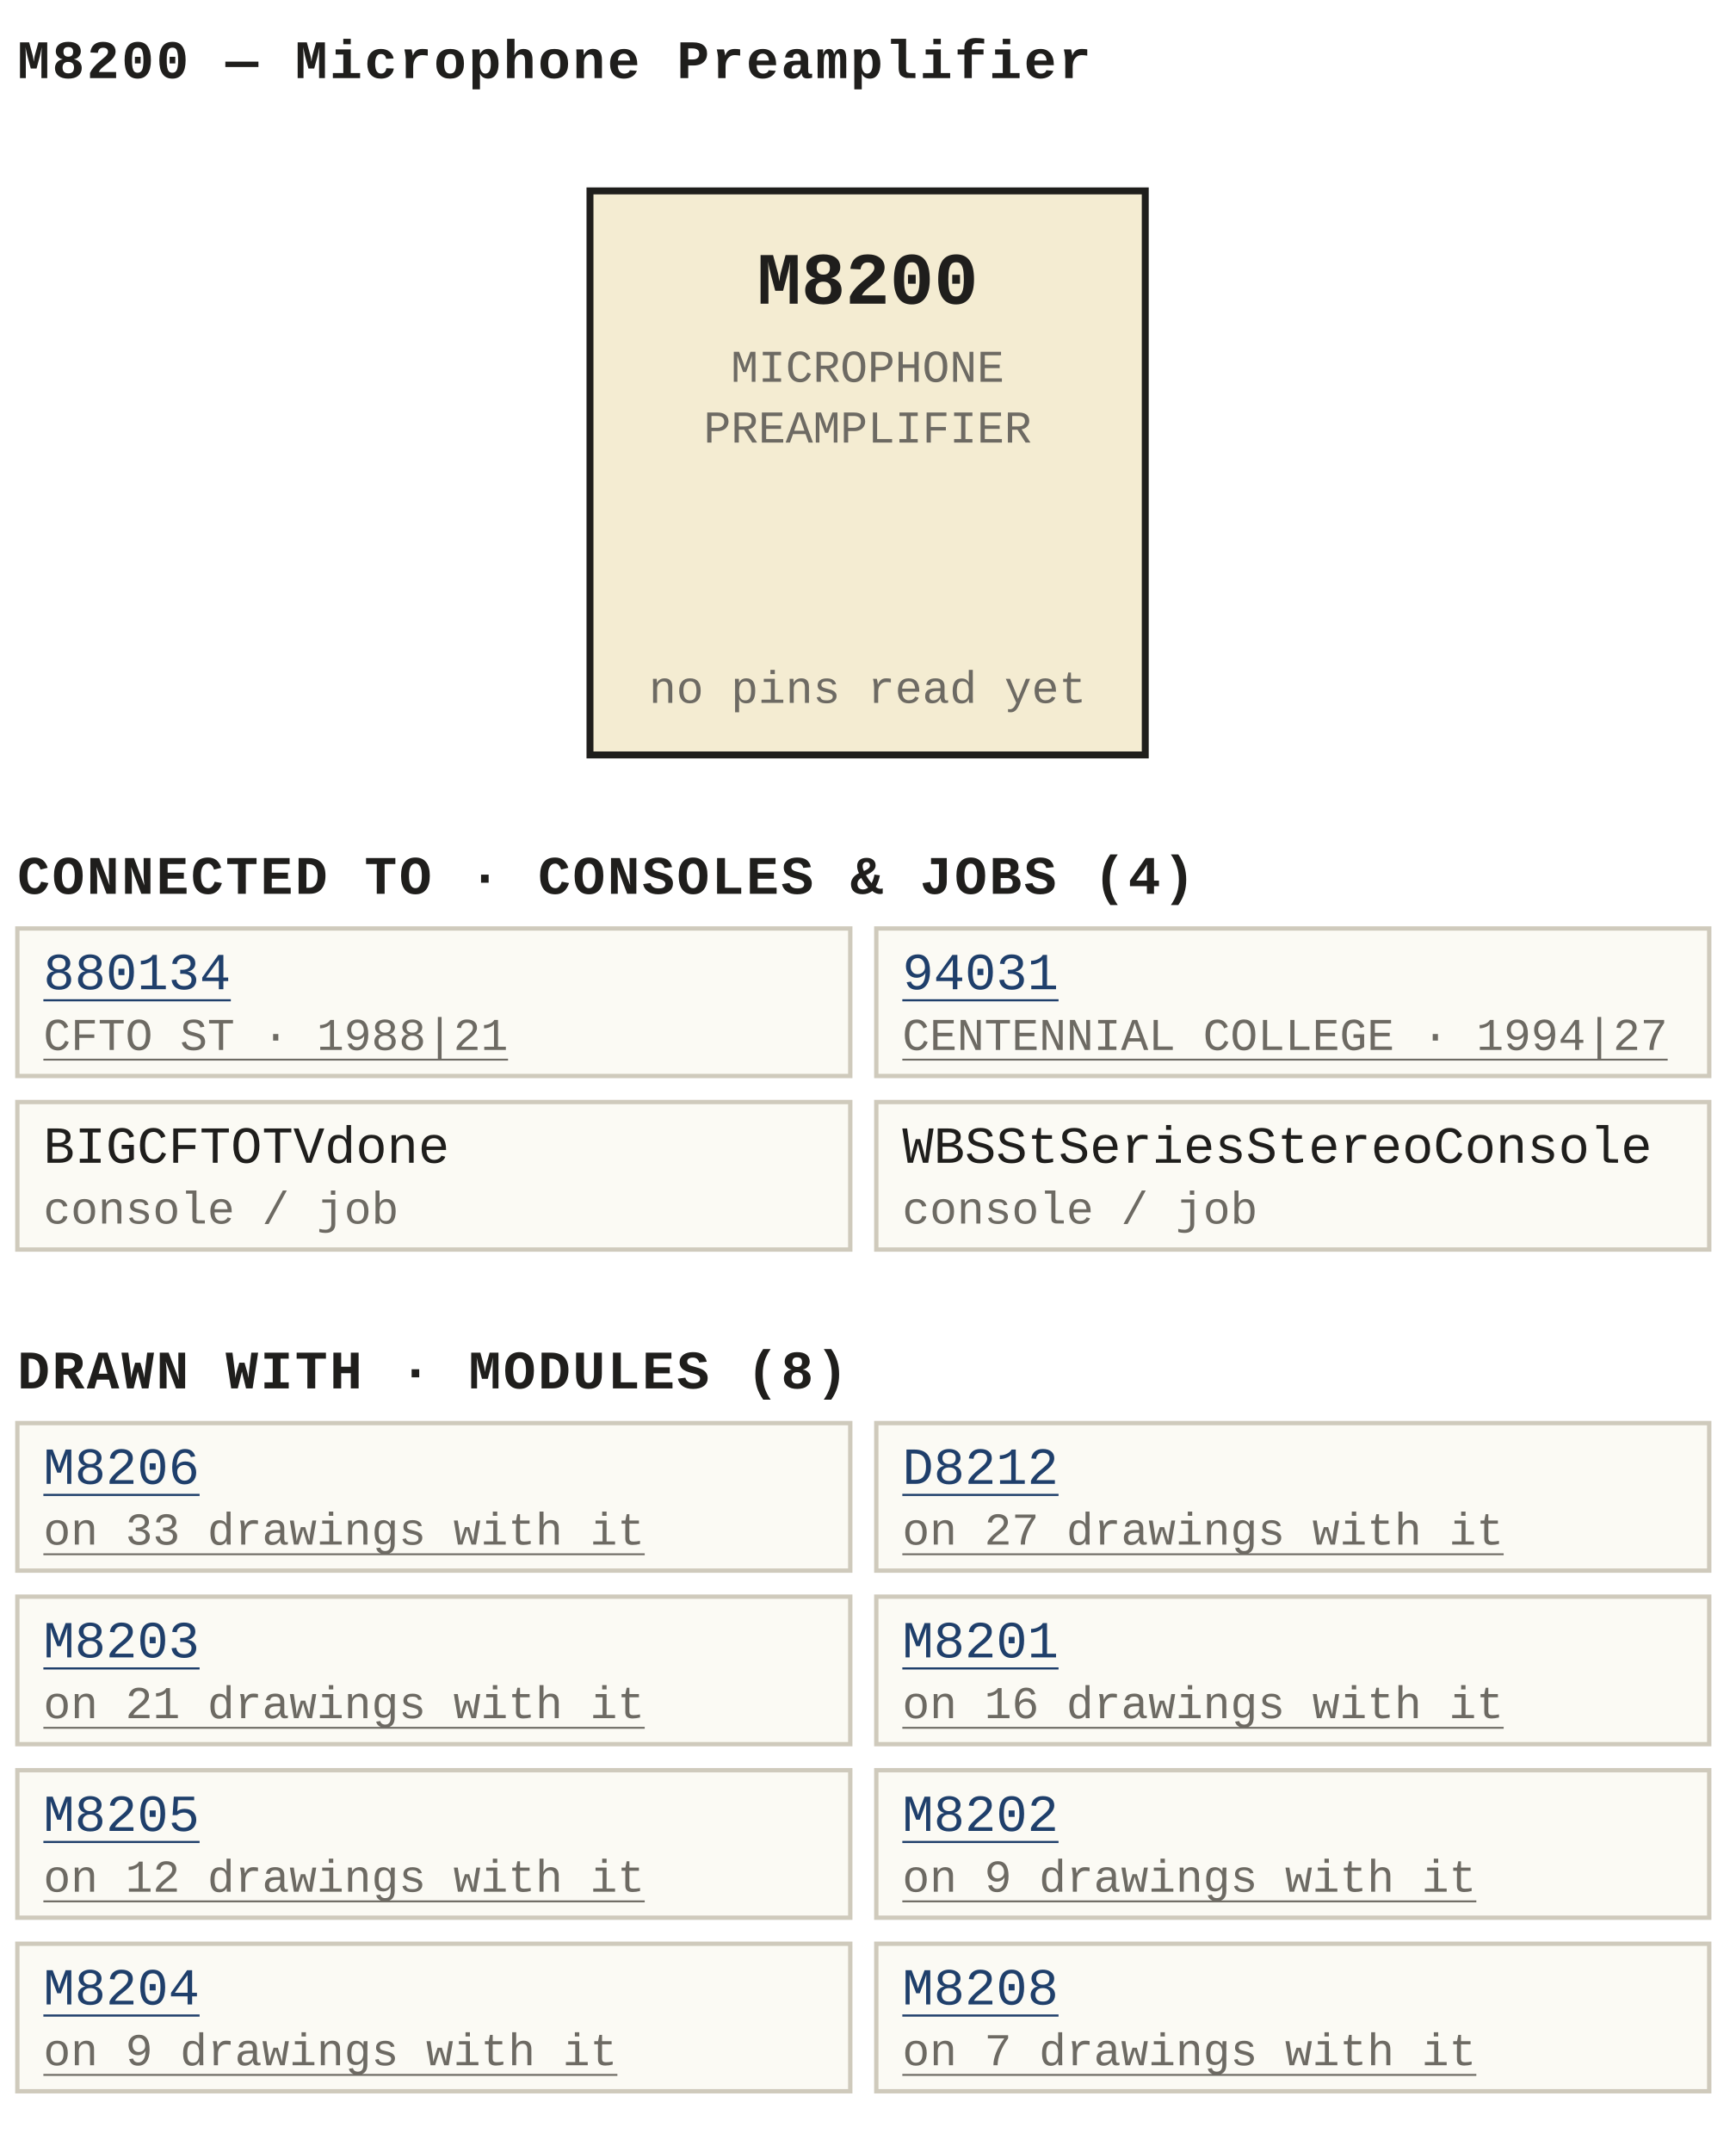
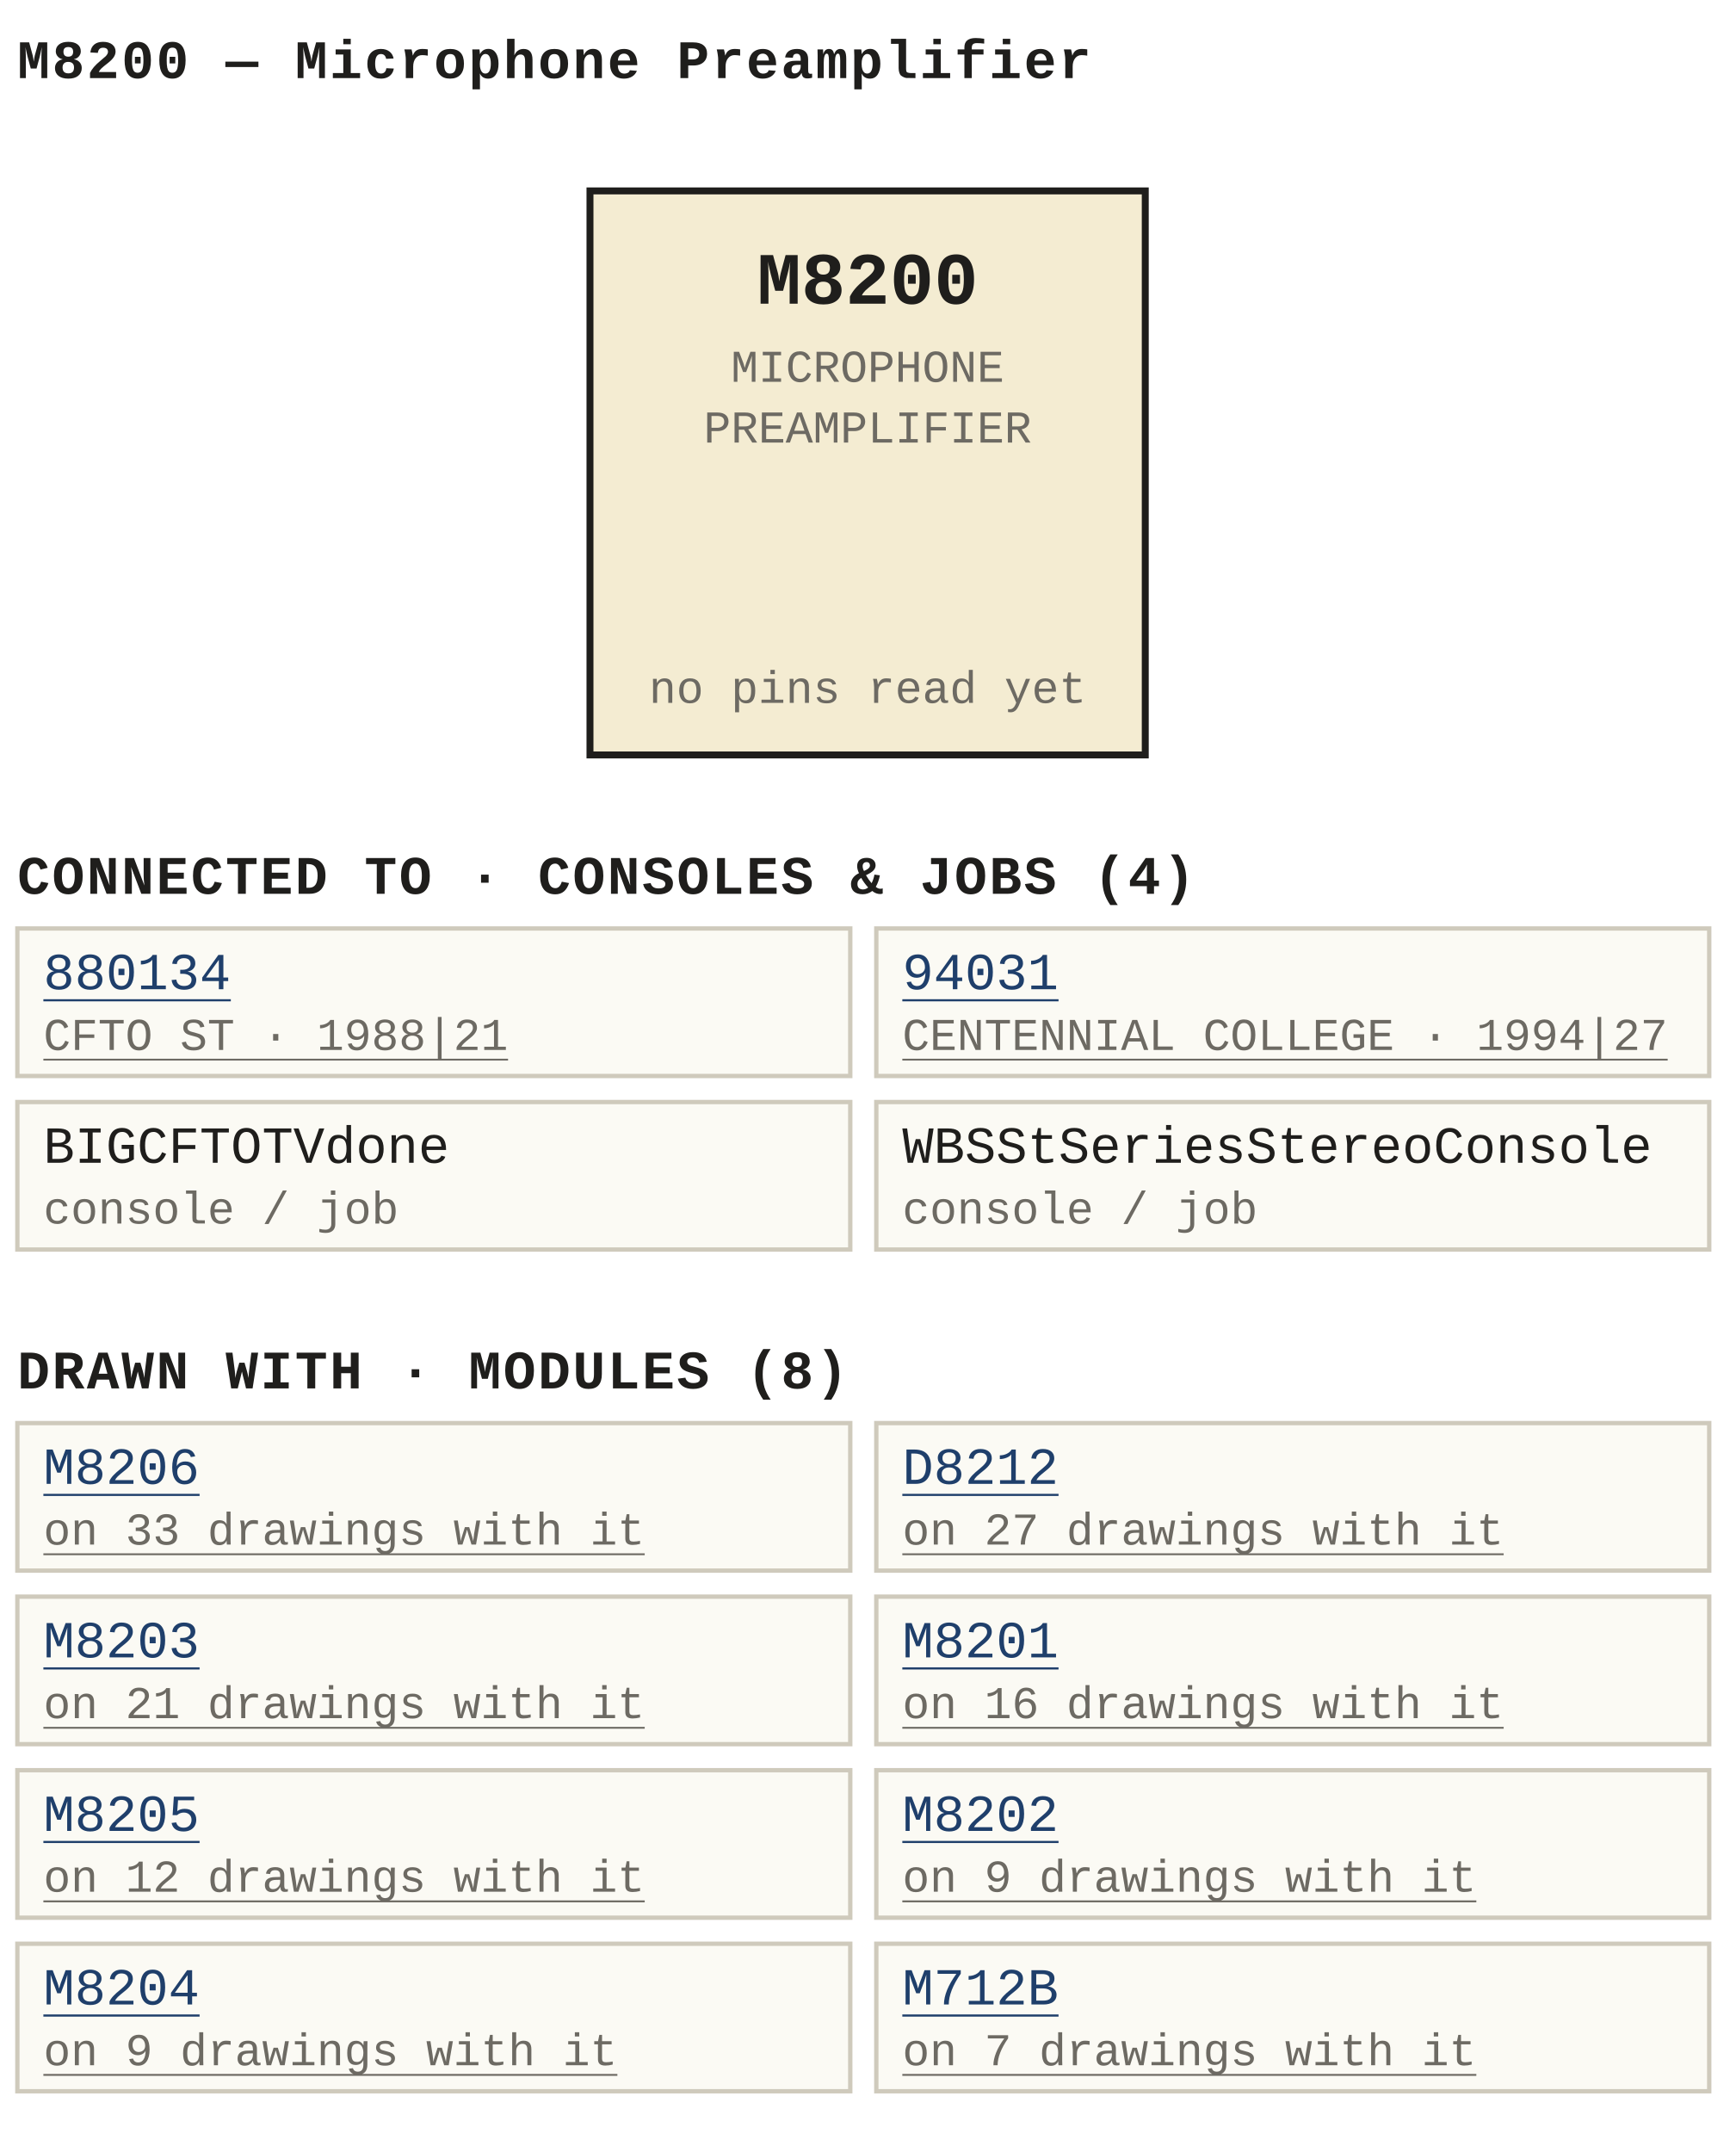
<svg xmlns="http://www.w3.org/2000/svg" class="wp" viewBox="0 0 400 496" width="400" height="496" role="img" aria-label="M8200 connections" style="width:100%;max-width:500px;height:auto;background:#fbfaf4">
  <style>.wp text{font-family:"Courier Prime","Courier New",Courier,monospace;fill:#1f1e1c;font-size:12px} .wp .f{fill:#6d6a63;font-size:10.5px} .wp .h{font-size:12.5px;font-weight:700;letter-spacing:.04em} .wp .b{font-size:17px;font-weight:700} .wp a text{fill:#1f3f6b;text-decoration:underline} .wp a:hover rect{fill:#efe9d2}</style>
  <text x="4" y="18" class="h">M8200 — Microphone Preamplifier</text>
  <rect x="136" y="44" width="128" height="130" fill="#f4ecd2" stroke="#1f1e1c" stroke-width="1.6" />
  <text x="200.0" y="70" class="b" text-anchor="middle">M8200</text>
  <text x="200.0" y="88" class="f" text-anchor="middle">MICROPHONE</text>
  <text x="200.0" y="102" class="f" text-anchor="middle">PREAMPLIFIER</text>
  <text x="200.0" y="162" class="f" text-anchor="middle">no pins read yet</text>
  <text x="4" y="206" class="h">CONNECTED TO · CONSOLES &amp; JOBS (4)</text>
  <a href="../../PAGES/Job-880134.html">
    <rect x="4" y="214" width="192" height="34" fill="#fbfaf4" stroke="#cfcabc" />
    <text x="10" y="228">880134</text>
    <text x="10" y="242" class="f">CFTO ST · 1988|21</text>
  </a>
  <a href="../../PAGES/Job-94031.html">
    <rect x="202" y="214" width="192" height="34" fill="#fbfaf4" stroke="#cfcabc" />
    <text x="208" y="228">94031</text>
    <text x="208" y="242" class="f">CENTENNIAL COLLEGE · 1994|27</text>
  </a>
  <rect x="4" y="254" width="192" height="34" fill="#fbfaf4" stroke="#cfcabc" />
  <text x="10" y="268">BIGCFTOTVdone</text>
  <text x="10" y="282" class="f">console / job</text>
  <rect x="202" y="254" width="192" height="34" fill="#fbfaf4" stroke="#cfcabc" />
  <text x="208" y="268">WBSStSeriesStereoConsole</text>
  <text x="208" y="282" class="f">console / job</text>
  <text x="4" y="320" class="h">DRAWN WITH · MODULES (8)</text>
  <a href="../../PAGES/M8206.html">
    <rect x="4" y="328" width="192" height="34" fill="#fbfaf4" stroke="#cfcabc" />
    <text x="10" y="342">M8206</text>
    <text x="10" y="356" class="f">on 33 drawings with it</text>
  </a>
  <a href="../../PAGES/D8212.html">
    <rect x="202" y="328" width="192" height="34" fill="#fbfaf4" stroke="#cfcabc" />
    <text x="208" y="342">D8212</text>
    <text x="208" y="356" class="f">on 27 drawings with it</text>
  </a>
  <a href="../../PAGES/M8203.html">
    <rect x="4" y="368" width="192" height="34" fill="#fbfaf4" stroke="#cfcabc" />
    <text x="10" y="382">M8203</text>
    <text x="10" y="396" class="f">on 21 drawings with it</text>
  </a>
  <a href="../../PAGES/M8201.html">
    <rect x="202" y="368" width="192" height="34" fill="#fbfaf4" stroke="#cfcabc" />
    <text x="208" y="382">M8201</text>
    <text x="208" y="396" class="f">on 16 drawings with it</text>
  </a>
  <a href="../../PAGES/M8205.html">
    <rect x="4" y="408" width="192" height="34" fill="#fbfaf4" stroke="#cfcabc" />
    <text x="10" y="422">M8205</text>
    <text x="10" y="436" class="f">on 12 drawings with it</text>
  </a>
  <a href="../../PAGES/M8202.html">
    <rect x="202" y="408" width="192" height="34" fill="#fbfaf4" stroke="#cfcabc" />
    <text x="208" y="422">M8202</text>
    <text x="208" y="436" class="f">on 9 drawings with it</text>
  </a>
  <a href="../../PAGES/M8204.html">
    <rect x="4" y="448" width="192" height="34" fill="#fbfaf4" stroke="#cfcabc" />
    <text x="10" y="462">M8204</text>
    <text x="10" y="476" class="f">on 9 drawings with it</text>
  </a>
-   <a href="../../PAGES/M8208.html">
+   <a href="../../PAGES/M712B.html">
    <rect x="202" y="448" width="192" height="34" fill="#fbfaf4" stroke="#cfcabc" />
-     <text x="208" y="462">M8208</text>
+     <text x="208" y="462">M712B</text>
    <text x="208" y="476" class="f">on 7 drawings with it</text>
  </a>
</svg>
